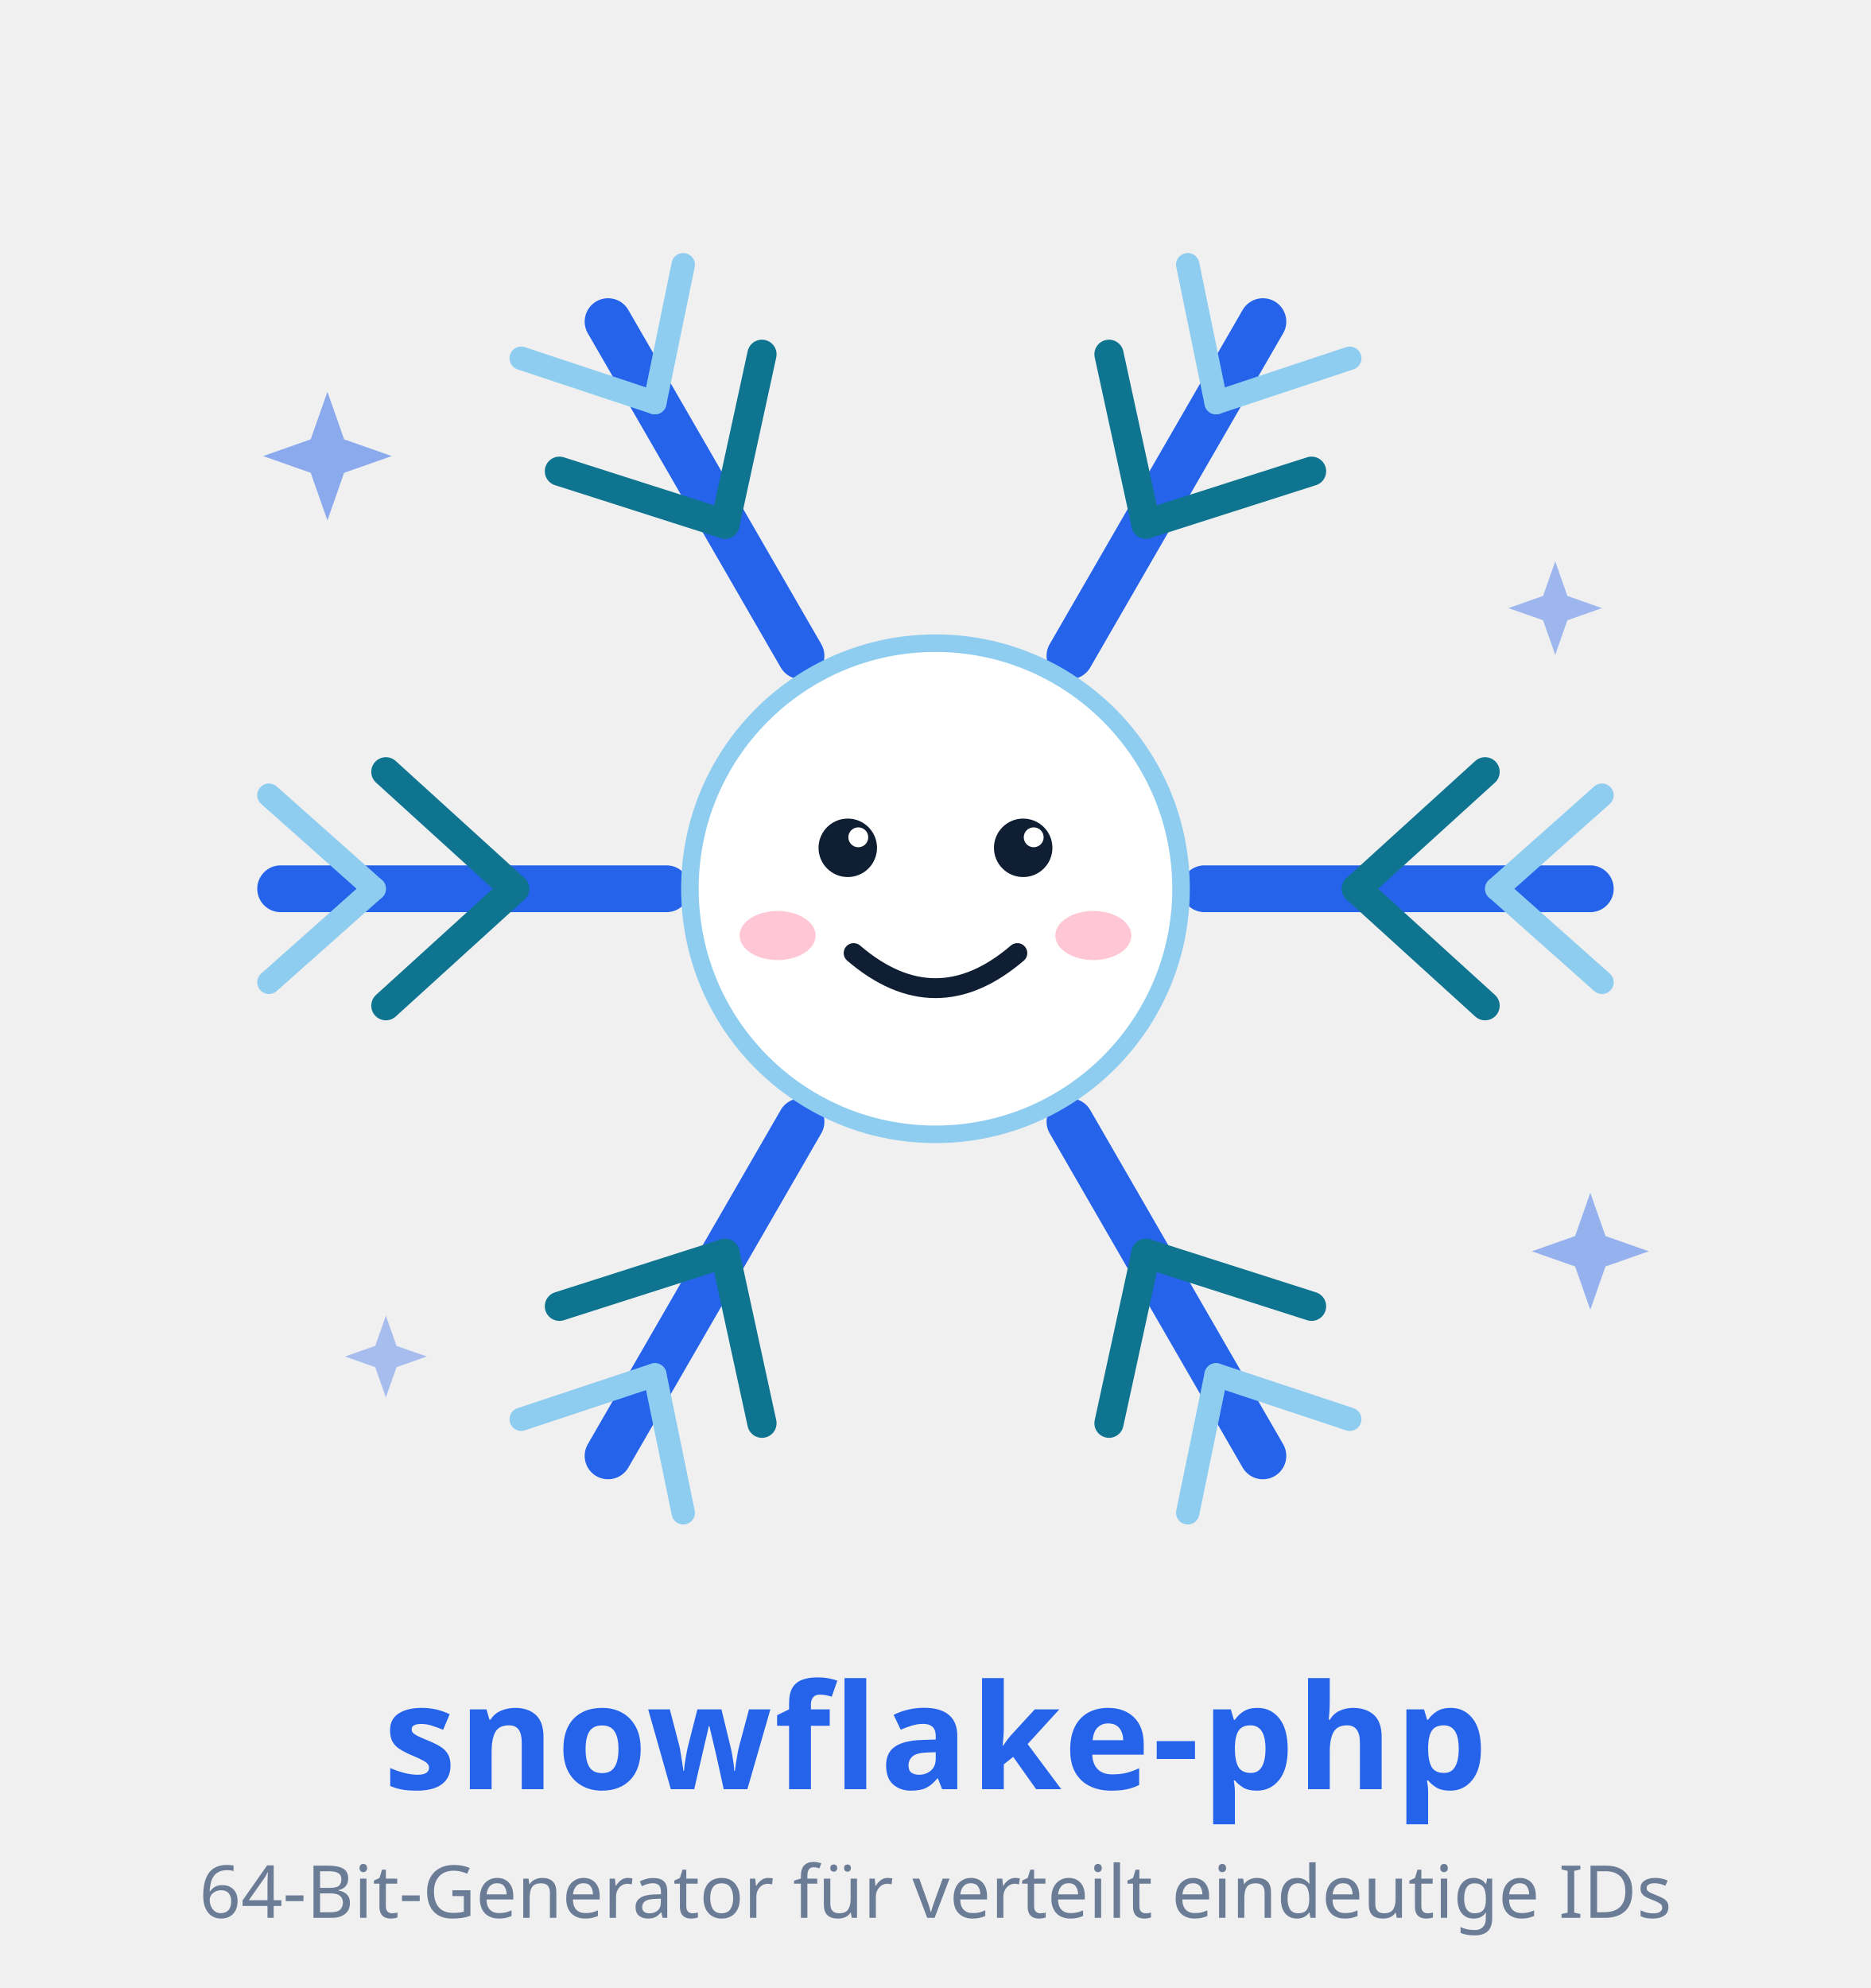
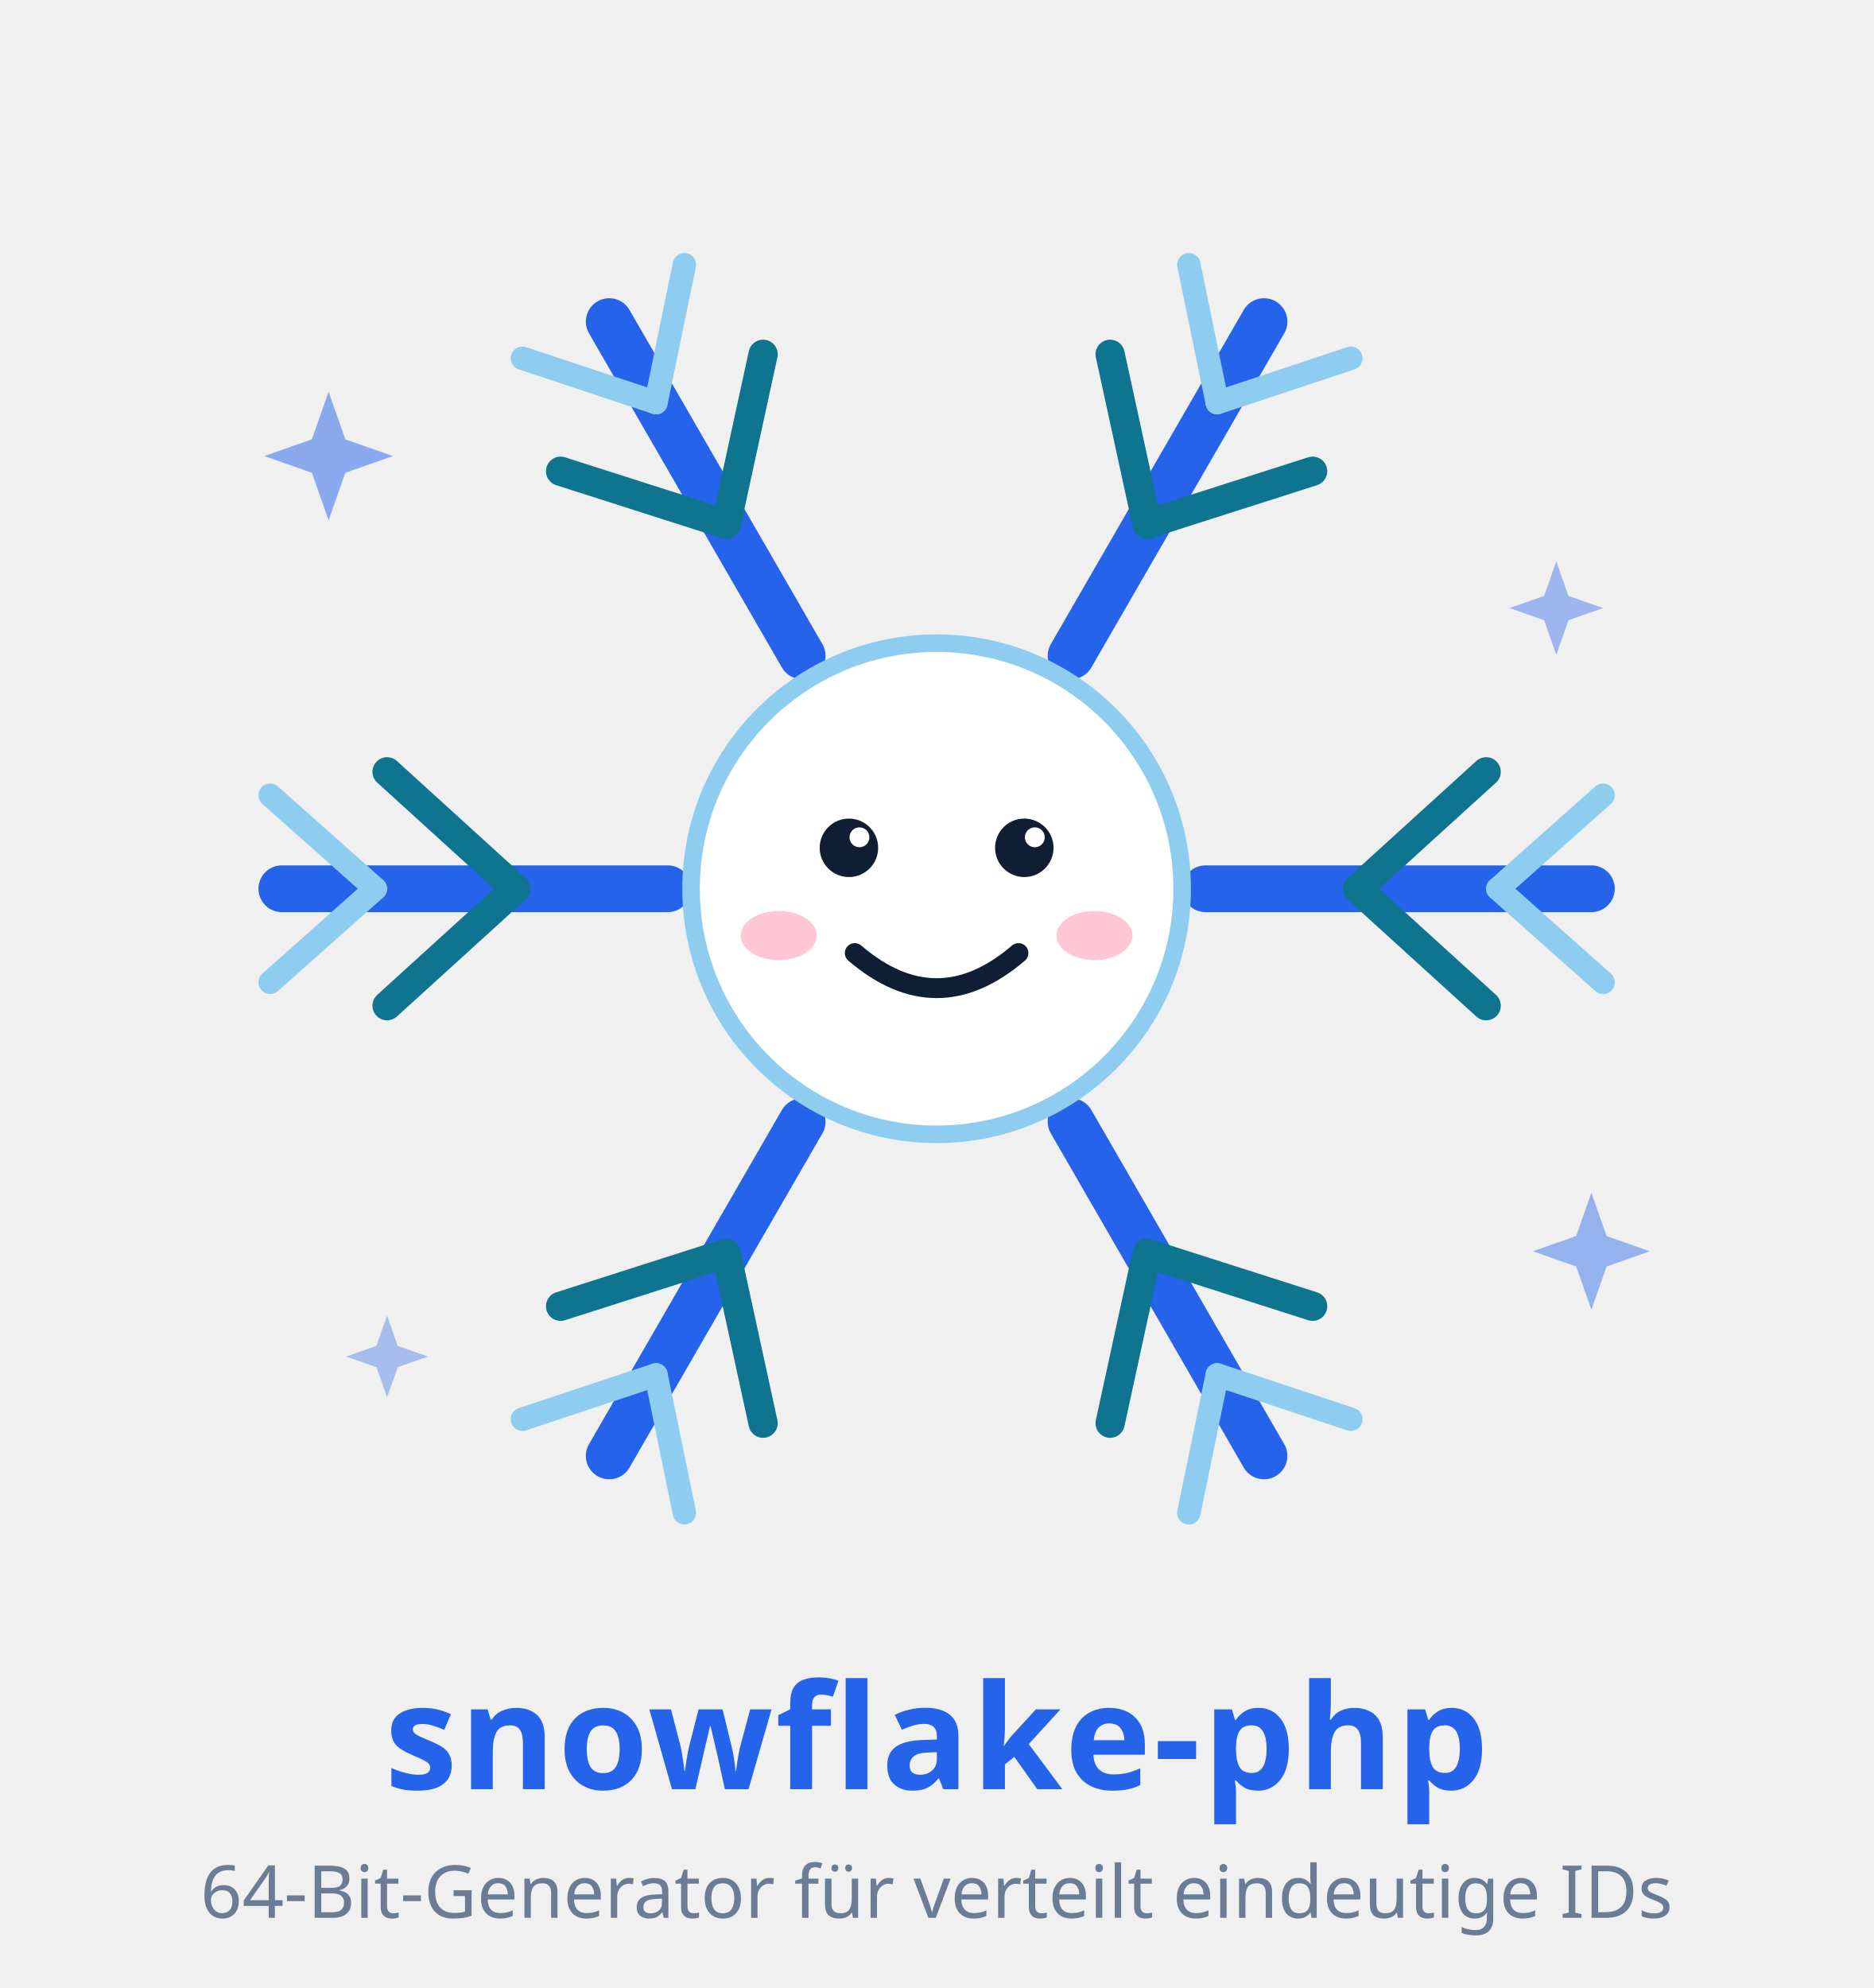
- <svg xmlns="http://www.w3.org/2000/svg" viewBox="0 0 320 340" width="320" height="340" role="img" font-family="-apple-system, BlinkMacSystemFont, 'Segoe UI', 'Noto Sans', 'PingFang SC', 'Hiragino Sans', 'Yu Gothic', 'Malgun Gothic', Roboto, 'Noto Sans CJK SC', 'Source Han Sans SC', 'Microsoft YaHei', 'Kohinoor Devanagari', 'Devanagari Sangam MN', 'Nirmala UI', 'Noto Sans Devanagari', 'Bangla MN', 'Bangla Sangam MN', 'Noto Sans Bengali', 'Geeza Pro', 'Noto Sans Arabic', Arial, sans-serif">
+ <svg xmlns="http://www.w3.org/2000/svg" viewBox="0 0 320 340" width="180" height="191" role="img" font-family="-apple-system, BlinkMacSystemFont, 'Segoe UI', 'Noto Sans', 'PingFang SC', 'Hiragino Sans', 'Yu Gothic', 'Malgun Gothic', Roboto, 'Noto Sans CJK SC', 'Source Han Sans SC', 'Microsoft YaHei', 'Kohinoor Devanagari', 'Devanagari Sangam MN', 'Nirmala UI', 'Noto Sans Devanagari', 'Bangla MN', 'Bangla Sangam MN', 'Noto Sans Bengali', 'Geeza Pro', 'Noto Sans Arabic', Arial, sans-serif">
  <defs>
</defs>
  <g opacity="0.9">
    <path d="M56,67 L58.86,75.14 L67,78 L58.86,80.86 L56,89 L53.14,80.86 L45,78 L53.14,75.14 Z" fill="#2563eb" opacity="0.55" />
    <path d="M266,96 L268.08,101.92 L274,104 L268.08,106.08 L266,112 L263.92,106.08 L258,104 L263.92,101.92 Z" fill="#2563eb" opacity="0.45" />
    <path d="M66,225 L67.82,230.18 L73,232 L67.82,233.82 L66,239 L64.18,233.82 L59,232 L64.18,230.18 Z" fill="#2563eb" opacity="0.4" />
    <path d="M272,204 L274.6,211.4 L282,214 L274.6,216.6 L272,224 L269.4,216.6 L262,214 L269.4,211.4 Z" fill="#2563eb" opacity="0.5" />
  </g>
  <g>
    <animateTransform attributeName="transform" type="translate" values="0 0; 0 -7; 0 0" dur="4.5s" repeatCount="indefinite" calcMode="spline" keyTimes="0;0.5;1" keySplines="0.42 0 0.58 1;0.42 0 0.58 1" />
    <g transform="rotate(0 160 152)">
      <line x1="206.0" y1="152.0" x2="272.0" y2="152.0" stroke="#2563eb" stroke-width="8" stroke-linecap="round" />
      <line x1="232.0" y1="152.0" x2="254.0" y2="132.0" stroke="#0e7490" stroke-width="5" stroke-linecap="round" />
      <line x1="232.0" y1="152.0" x2="254.0" y2="172.0" stroke="#0e7490" stroke-width="5" stroke-linecap="round" />
      <line x1="256.0" y1="152.0" x2="274.0" y2="136.0" stroke="#8ecdf0" stroke-width="4" stroke-linecap="round" />
      <line x1="256.0" y1="152.0" x2="274.0" y2="168.0" stroke="#8ecdf0" stroke-width="4" stroke-linecap="round" />
    </g>
    <g transform="rotate(60 160 152)">
      <line x1="206.0" y1="152.0" x2="272.0" y2="152.0" stroke="#2563eb" stroke-width="8" stroke-linecap="round" />
      <line x1="232.0" y1="152.0" x2="254.0" y2="132.0" stroke="#0e7490" stroke-width="5" stroke-linecap="round" />
      <line x1="232.0" y1="152.0" x2="254.0" y2="172.0" stroke="#0e7490" stroke-width="5" stroke-linecap="round" />
      <line x1="256.0" y1="152.0" x2="274.0" y2="136.0" stroke="#8ecdf0" stroke-width="4" stroke-linecap="round" />
      <line x1="256.0" y1="152.0" x2="274.0" y2="168.0" stroke="#8ecdf0" stroke-width="4" stroke-linecap="round" />
    </g>
    <g transform="rotate(120 160 152)">
      <line x1="206.0" y1="152.0" x2="272.0" y2="152.0" stroke="#2563eb" stroke-width="8" stroke-linecap="round" />
      <line x1="232.0" y1="152.0" x2="254.0" y2="132.0" stroke="#0e7490" stroke-width="5" stroke-linecap="round" />
      <line x1="232.0" y1="152.0" x2="254.0" y2="172.0" stroke="#0e7490" stroke-width="5" stroke-linecap="round" />
      <line x1="256.0" y1="152.0" x2="274.0" y2="136.0" stroke="#8ecdf0" stroke-width="4" stroke-linecap="round" />
      <line x1="256.0" y1="152.0" x2="274.0" y2="168.0" stroke="#8ecdf0" stroke-width="4" stroke-linecap="round" />
    </g>
    <g transform="rotate(180 160 152)">
      <line x1="206.0" y1="152.0" x2="272.0" y2="152.0" stroke="#2563eb" stroke-width="8" stroke-linecap="round" />
      <line x1="232.0" y1="152.0" x2="254.0" y2="132.0" stroke="#0e7490" stroke-width="5" stroke-linecap="round" />
      <line x1="232.0" y1="152.0" x2="254.0" y2="172.0" stroke="#0e7490" stroke-width="5" stroke-linecap="round" />
      <line x1="256.0" y1="152.0" x2="274.0" y2="136.0" stroke="#8ecdf0" stroke-width="4" stroke-linecap="round" />
      <line x1="256.0" y1="152.0" x2="274.0" y2="168.0" stroke="#8ecdf0" stroke-width="4" stroke-linecap="round" />
    </g>
    <g transform="rotate(240 160 152)">
      <line x1="206.0" y1="152.0" x2="272.0" y2="152.0" stroke="#2563eb" stroke-width="8" stroke-linecap="round" />
      <line x1="232.0" y1="152.0" x2="254.0" y2="132.0" stroke="#0e7490" stroke-width="5" stroke-linecap="round" />
      <line x1="232.0" y1="152.0" x2="254.0" y2="172.0" stroke="#0e7490" stroke-width="5" stroke-linecap="round" />
      <line x1="256.0" y1="152.0" x2="274.0" y2="136.0" stroke="#8ecdf0" stroke-width="4" stroke-linecap="round" />
      <line x1="256.0" y1="152.0" x2="274.0" y2="168.0" stroke="#8ecdf0" stroke-width="4" stroke-linecap="round" />
    </g>
    <g transform="rotate(300 160 152)">
      <line x1="206.0" y1="152.0" x2="272.0" y2="152.0" stroke="#2563eb" stroke-width="8" stroke-linecap="round" />
      <line x1="232.0" y1="152.0" x2="254.0" y2="132.0" stroke="#0e7490" stroke-width="5" stroke-linecap="round" />
      <line x1="232.0" y1="152.0" x2="254.0" y2="172.0" stroke="#0e7490" stroke-width="5" stroke-linecap="round" />
      <line x1="256.0" y1="152.0" x2="274.0" y2="136.0" stroke="#8ecdf0" stroke-width="4" stroke-linecap="round" />
      <line x1="256.0" y1="152.0" x2="274.0" y2="168.0" stroke="#8ecdf0" stroke-width="4" stroke-linecap="round" />
    </g>
    <circle cx="160" cy="152" r="42" fill="#ffffff" stroke="#8ecdf0" stroke-width="3" />
    <circle cx="145" cy="145" r="5" fill="#0f1e33" />
    <circle cx="175" cy="145" r="5" fill="#0f1e33" />
    <circle cx="146.8" cy="143.2" r="1.7" fill="#ffffff" />
    <circle cx="176.8" cy="143.2" r="1.7" fill="#ffffff" />
    <path d="M146,163 Q160,175 174,163" fill="none" stroke="#0f1e33" stroke-width="3.4" stroke-linecap="round" />
    <ellipse cx="133" cy="160" rx="6.5" ry="4.2" fill="#ffb3c7" opacity="0.75" />
    <ellipse cx="187" cy="160" rx="6.5" ry="4.2" fill="#ffb3c7" opacity="0.75" />
  </g>
  <text x="160" y="306" font-size="25.0" fill="#2563eb" font-weight="700" text-anchor="middle" letter-spacing="0.4">snowflake-php</text>
  <text x="160" y="328" font-size="12.5" fill="#6b7c96" font-weight="400" text-anchor="middle">64-Bit-Generator für verteilt eindeutige IDs</text>
</svg>
